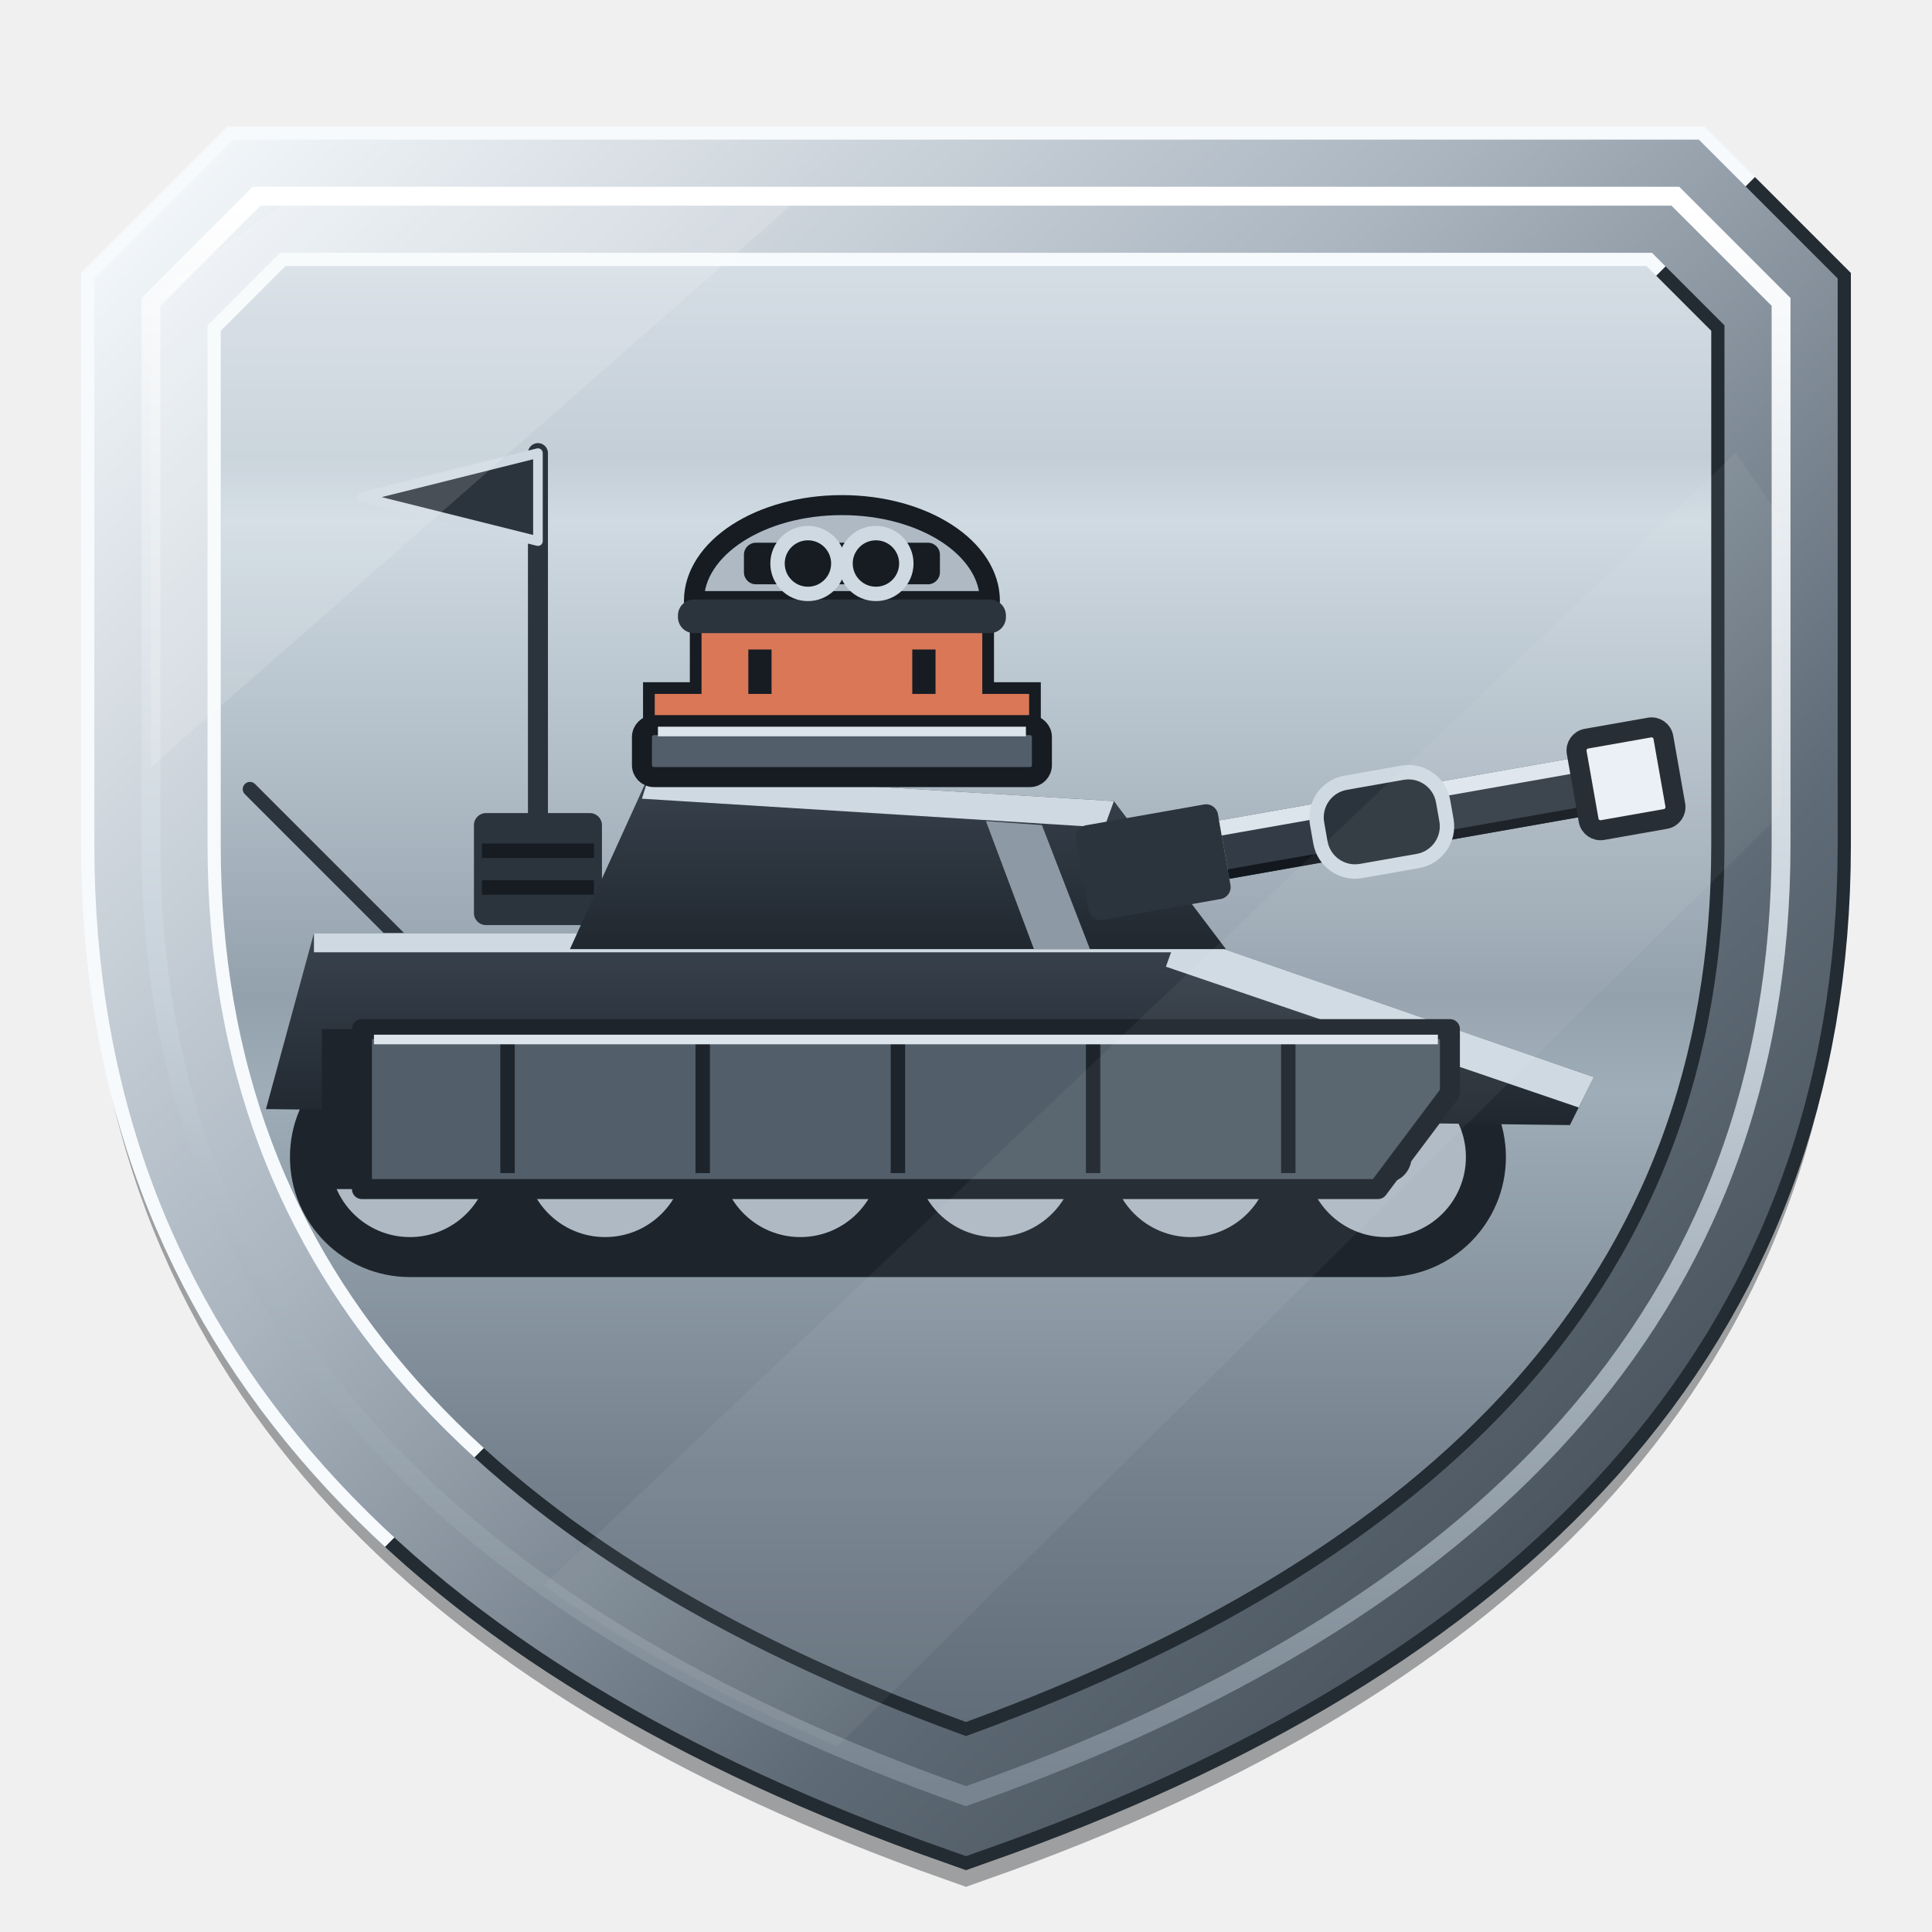
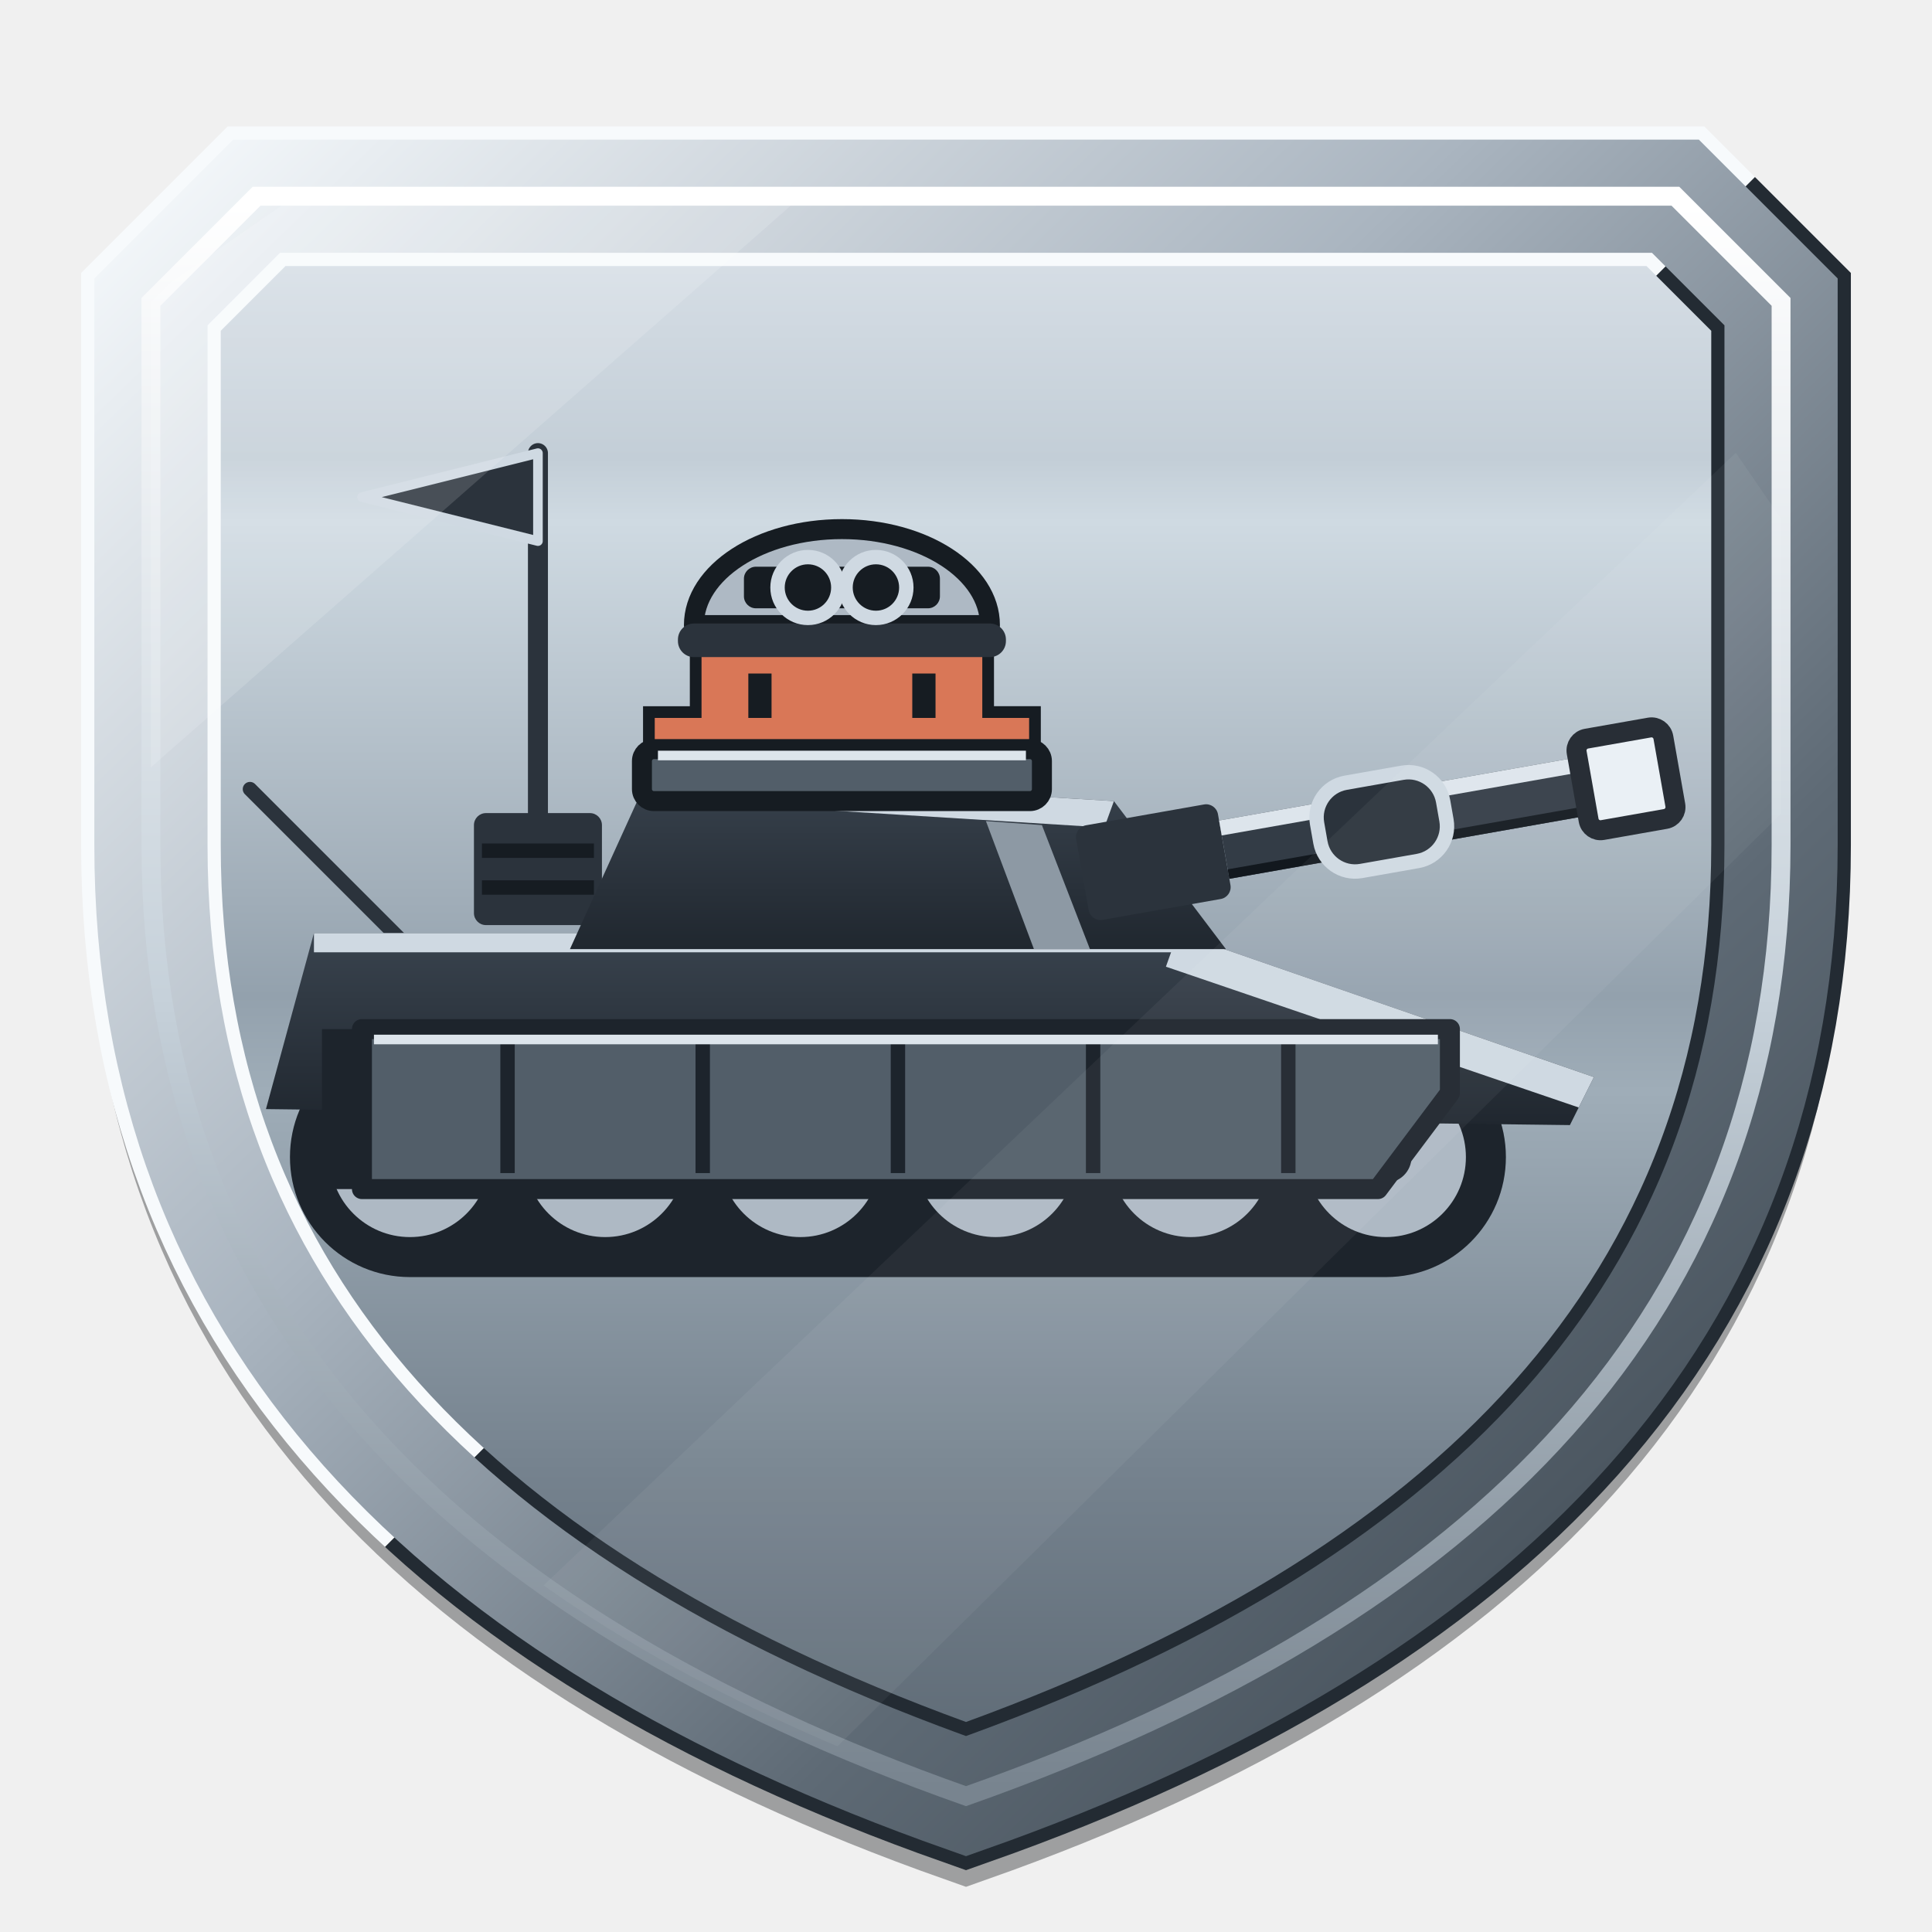
<svg xmlns="http://www.w3.org/2000/svg" viewBox="0 0 256 256" role="img" aria-label="Claude of Tanks — embossed metal crest: Claude Code commander in a tank">
  <defs>
    <clipPath id="cotHatchClipM">
-       <rect x="70" y="26" width="68" height="44" />
+       <rect x="70" y="29" width="68" height="44" />
    </clipPath>
    <clipPath id="cotShieldClipM">
      <path d="M34 26 H222 L236 40 V112 C236 174 196 214 128 238 C60 214 20 174 20 112 V40 Z" />
    </clipPath>
    <clipPath id="cotLightHalfM">
      <path d="M-20 -20 H276 L-20 276 Z" />
    </clipPath>
    <clipPath id="cotDarkHalfM">
      <path d="M276 -20 V276 H-20 Z" />
    </clipPath>
    <linearGradient id="cotFieldSteelM" x1="0" y1="0" x2="0" y2="1">
      <stop offset="0" stop-color="#dbe2e9" />
      <stop offset=".16" stop-color="#c3ced7" />
      <stop offset=".2" stop-color="#cfdae2" />
      <stop offset=".44" stop-color="#a0adb8" />
      <stop offset=".5" stop-color="#93a1ad" />
      <stop offset=".56" stop-color="#9fadb8" />
      <stop offset=".8" stop-color="#75828e" />
      <stop offset="1" stop-color="#5c6873" />
    </linearGradient>
    <linearGradient id="cotBandSteelM" x1="0" y1="0" x2="1" y2="1">
      <stop offset="0" stop-color="#f2f6f9" />
      <stop offset=".38" stop-color="#aab5c0" />
      <stop offset=".7" stop-color="#5e6a75" />
      <stop offset="1" stop-color="#39434c" />
    </linearGradient>
    <linearGradient id="cotGrooveM" x1="0" y1="0" x2="0" y2="1">
      <stop offset="0" stop-color="#ffffff" />
      <stop offset=".5" stop-color="#c6d1da" />
      <stop offset="1" stop-color="#78848f" />
    </linearGradient>
    <linearGradient id="cotHullM" x1="0" y1="0" x2="0" y2="1">
      <stop offset="0" stop-color="#39434e" />
      <stop offset="1" stop-color="#20272f" />
    </linearGradient>
  </defs>
  <path d="M34 26 H222 L236 40 V112 C236 174 196 214 128 238 C60 214 20 174 20 112 V40 Z" transform="translate(0 3)" fill="none" stroke="#05080b" stroke-width="17" stroke-linejoin="miter" opacity=".35" />
  <path d="M34 26 H222 L236 40 V112 C236 174 196 214 128 238 C60 214 20 174 20 112 V40 Z" fill="url(#cotFieldSteelM)" />
  <g fill="none" stroke-linejoin="miter">
    <path d="M34 26 H222 L236 40 V112 C236 174 196 214 128 238 C60 214 20 174 20 112 V40 Z" stroke="#f7fafc" stroke-width="18.5" clip-path="url(#cotLightHalfM)" />
    <path d="M34 26 H222 L236 40 V112 C236 174 196 214 128 238 C60 214 20 174 20 112 V40 Z" stroke="#232b33" stroke-width="18.5" clip-path="url(#cotDarkHalfM)" />
  </g>
  <path d="M34 26 H222 L236 40 V112 C236 174 196 214 128 238 C60 214 20 174 20 112 V40 Z" fill="none" stroke="url(#cotBandSteelM)" stroke-width="15" stroke-linejoin="miter" />
  <path d="M34 26 H222 L236 40 V112 C236 174 196 214 128 238 C60 214 20 174 20 112 V40 Z" fill="none" stroke="url(#cotGrooveM)" stroke-width="2.5" />
  <g transform="translate(-0.8 24) scale(1.06)">
    <path d="M52 96 32 76" stroke="#2b333c" stroke-width="1.8" stroke-linecap="round" fill="none" />
    <path d="M68 84V34" stroke="#2b333c" stroke-width="2.5" stroke-linecap="round" fill="none" />
    <path d="M68 34 46 39.5 68 45Z" fill="#2b333c" stroke="#cfd9e2" stroke-width="1.2" stroke-linejoin="round" />
    <path d="M52 107h122a15 15 0 0 1 0 30H52a15 15 0 0 1 0-30Z" fill="#1d242c" />
    <g fill="#aeb9c4">
      <circle cx="52" cy="122" r="10" />
      <circle cx="76.4" cy="122" r="10" />
      <circle cx="100.8" cy="122" r="10" />
      <circle cx="125.2" cy="122" r="10" />
      <circle cx="149.6" cy="122" r="10" />
      <circle cx="174" cy="122" r="10" />
    </g>
    <g fill="#1d242c">
      <circle cx="52" cy="122" r="3.2" />
      <circle cx="76.4" cy="122" r="3.2" />
      <circle cx="100.8" cy="122" r="3.2" />
      <circle cx="125.2" cy="122" r="3.2" />
      <circle cx="149.6" cy="122" r="3.2" />
      <circle cx="174" cy="122" r="3.2" />
    </g>
    <path d="M34 116 40 94h108l52 18-3 6Z" fill="url(#cotHullM)" />
    <path d="M148 94l52 18-1.9 3.8-51.6-17.6Z" fill="#cfd9e2" />
    <rect x="40" y="94" width="108" height="2.4" fill="#cfd9e2" />
    <path d="M46 106h136v8l-9 12H46Z" fill="#525e69" stroke="#1d242c" stroke-width="2.5" stroke-linejoin="round" />
    <rect x="41" y="106" width="5" height="20" fill="#1d242c" />
    <g stroke="#1d242c" stroke-width="1.8">
      <path d="M64.2 107.5V124M88.6 107.5V124M113 107.5V124M137.4 107.5V124M161.8 107.5V124" />
    </g>
    <path d="M47.5 107.3h133" stroke="#dde5ec" stroke-width="1.2" fill="none" />
    <rect x="60" y="79" width="16" height="14" rx="1.5" fill="#2b333c" />
    <path d="M61 83.7h14M61 88.3h14" stroke="#161c22" stroke-width="1.8" />
    <path d="M72 96 82 74l58 3.5L154 96Z" fill="url(#cotHullM)" />
    <path d="M82 74 140 77.5 138.8 80.8 81 77.2Z" fill="#cfd9e2" />
    <path d="M124 80l7 .5 6 15.5h-7Z" fill="#8d99a4" />
-     <rect x="91" y="57" width="30" height="12" fill="#161c22" />
+     <rect x="91" y="60" width="30" height="12" fill="#161c22" />
    <g clip-path="url(#cotHatchClipM)">
-       <path clip-rule="evenodd" fill-rule="evenodd" fill="#D97757" stroke="#161c22" stroke-width="1.5" paint-order="stroke" transform="translate(82.6 42.75) scale(1.95)" d="M20.998 10.949H24v3.102h-3v3.028h-1.487V20H18v-2.921h-1.487V20H15v-2.921H9V20H7.488v-2.921H6V20H4.487v-2.921H3V14.05H0V10.95h3V5h17.998v5.949zM6 10.949h1.488V8.102H6v2.847zm10.51 0H18V8.102h-1.49v2.847z" />
+       <path clip-rule="evenodd" fill-rule="evenodd" fill="#D97757" stroke="#161c22" stroke-width="1.5" paint-order="stroke" transform="translate(82.6 45.75) scale(1.95)" d="M20.998 10.949H24v3.102h-3v3.028h-1.487V20H18v-2.921h-1.487V20H15v-2.921H9V20H7.488v-2.921H6V20H4.487v-2.921H3V14.05H0V10.95h3V5h17.998v5.949zM6 10.949h1.488V8.102H6v2.847zm10.51 0H18V8.102h-1.49v2.847z" />
    </g>
-     <rect x="81" y="68" width="50" height="6.5" rx="1.5" fill="#525e69" stroke="#161c22" stroke-width="2.5" />
-     <path d="M83 68.8h46" stroke="#dde5ec" stroke-width="1.2" fill="none" />
-     <path d="M87.5 52.5a18.5 12 0 0 1 37 0Z" fill="#aeb9c4" stroke="#161c22" stroke-width="2.5" stroke-linejoin="round" />
-     <rect x="85.5" y="52.3" width="41" height="4.2" rx="2" fill="#2b333c" />
-     <rect x="93.75" y="45.2" width="24.5" height="5.2" rx="1.5" fill="#161c22" />
-     <circle cx="101.75" cy="47.8" r="3.8" fill="#161c22" stroke="#cfd9e2" stroke-width="1.8" />
-     <circle cx="110.25" cy="47.8" r="3.8" fill="#161c22" stroke="#cfd9e2" stroke-width="1.8" />
+     <rect x="81" y="71" width="50" height="6.5" rx="1.5" fill="#525e69" stroke="#161c22" stroke-width="2.5" />
+     <path d="M83 71.8h46" stroke="#dde5ec" stroke-width="1.2" fill="none" />
+     <path d="M87.5 55.5a18.5 12 0 0 1 37 0Z" fill="#aeb9c4" stroke="#161c22" stroke-width="2.5" stroke-linejoin="round" />
+     <rect x="85.5" y="55.3" width="41" height="4.2" rx="2" fill="#2b333c" />
+     <rect x="93.75" y="48.2" width="24.5" height="5.2" rx="1.5" fill="#161c22" />
+     <circle cx="101.75" cy="50.8" r="3.8" fill="#161c22" stroke="#cfd9e2" stroke-width="1.8" />
+     <circle cx="110.25" cy="50.8" r="3.8" fill="#161c22" stroke="#cfd9e2" stroke-width="1.8" />
    <g transform="translate(0 4) rotate(-10 140 82)">
      <rect x="136" y="76" width="18" height="12" rx="1.5" fill="#2b333c" />
      <rect x="154" y="78.3" width="48" height="7.4" fill="#333c46" />
      <rect x="154" y="78.3" width="48" height="1.9" fill="#dde5ec" />
      <rect x="154" y="84.5" width="48" height="1.2" fill="#12181e" />
      <rect x="166" y="76.4" width="16" height="11.2" rx="4.4" fill="#2b333c" stroke="#cfd9e2" stroke-width="1.8" />
      <rect x="199.5" y="76.2" width="11" height="11.6" rx="1.5" fill="#e9eff4" stroke="#1d242c" stroke-width="2.5" />
    </g>
  </g>
  <g clip-path="url(#cotShieldClipM)">
    <path d="M-10 60 L120 -30 L170 -30 L-10 128 Z" fill="#ffffff" opacity=".14" />
    <path d="M30 250 L230 60 L252 92 L80 262 Z" fill="#ffffff" opacity=".05" />
  </g>
</svg>
